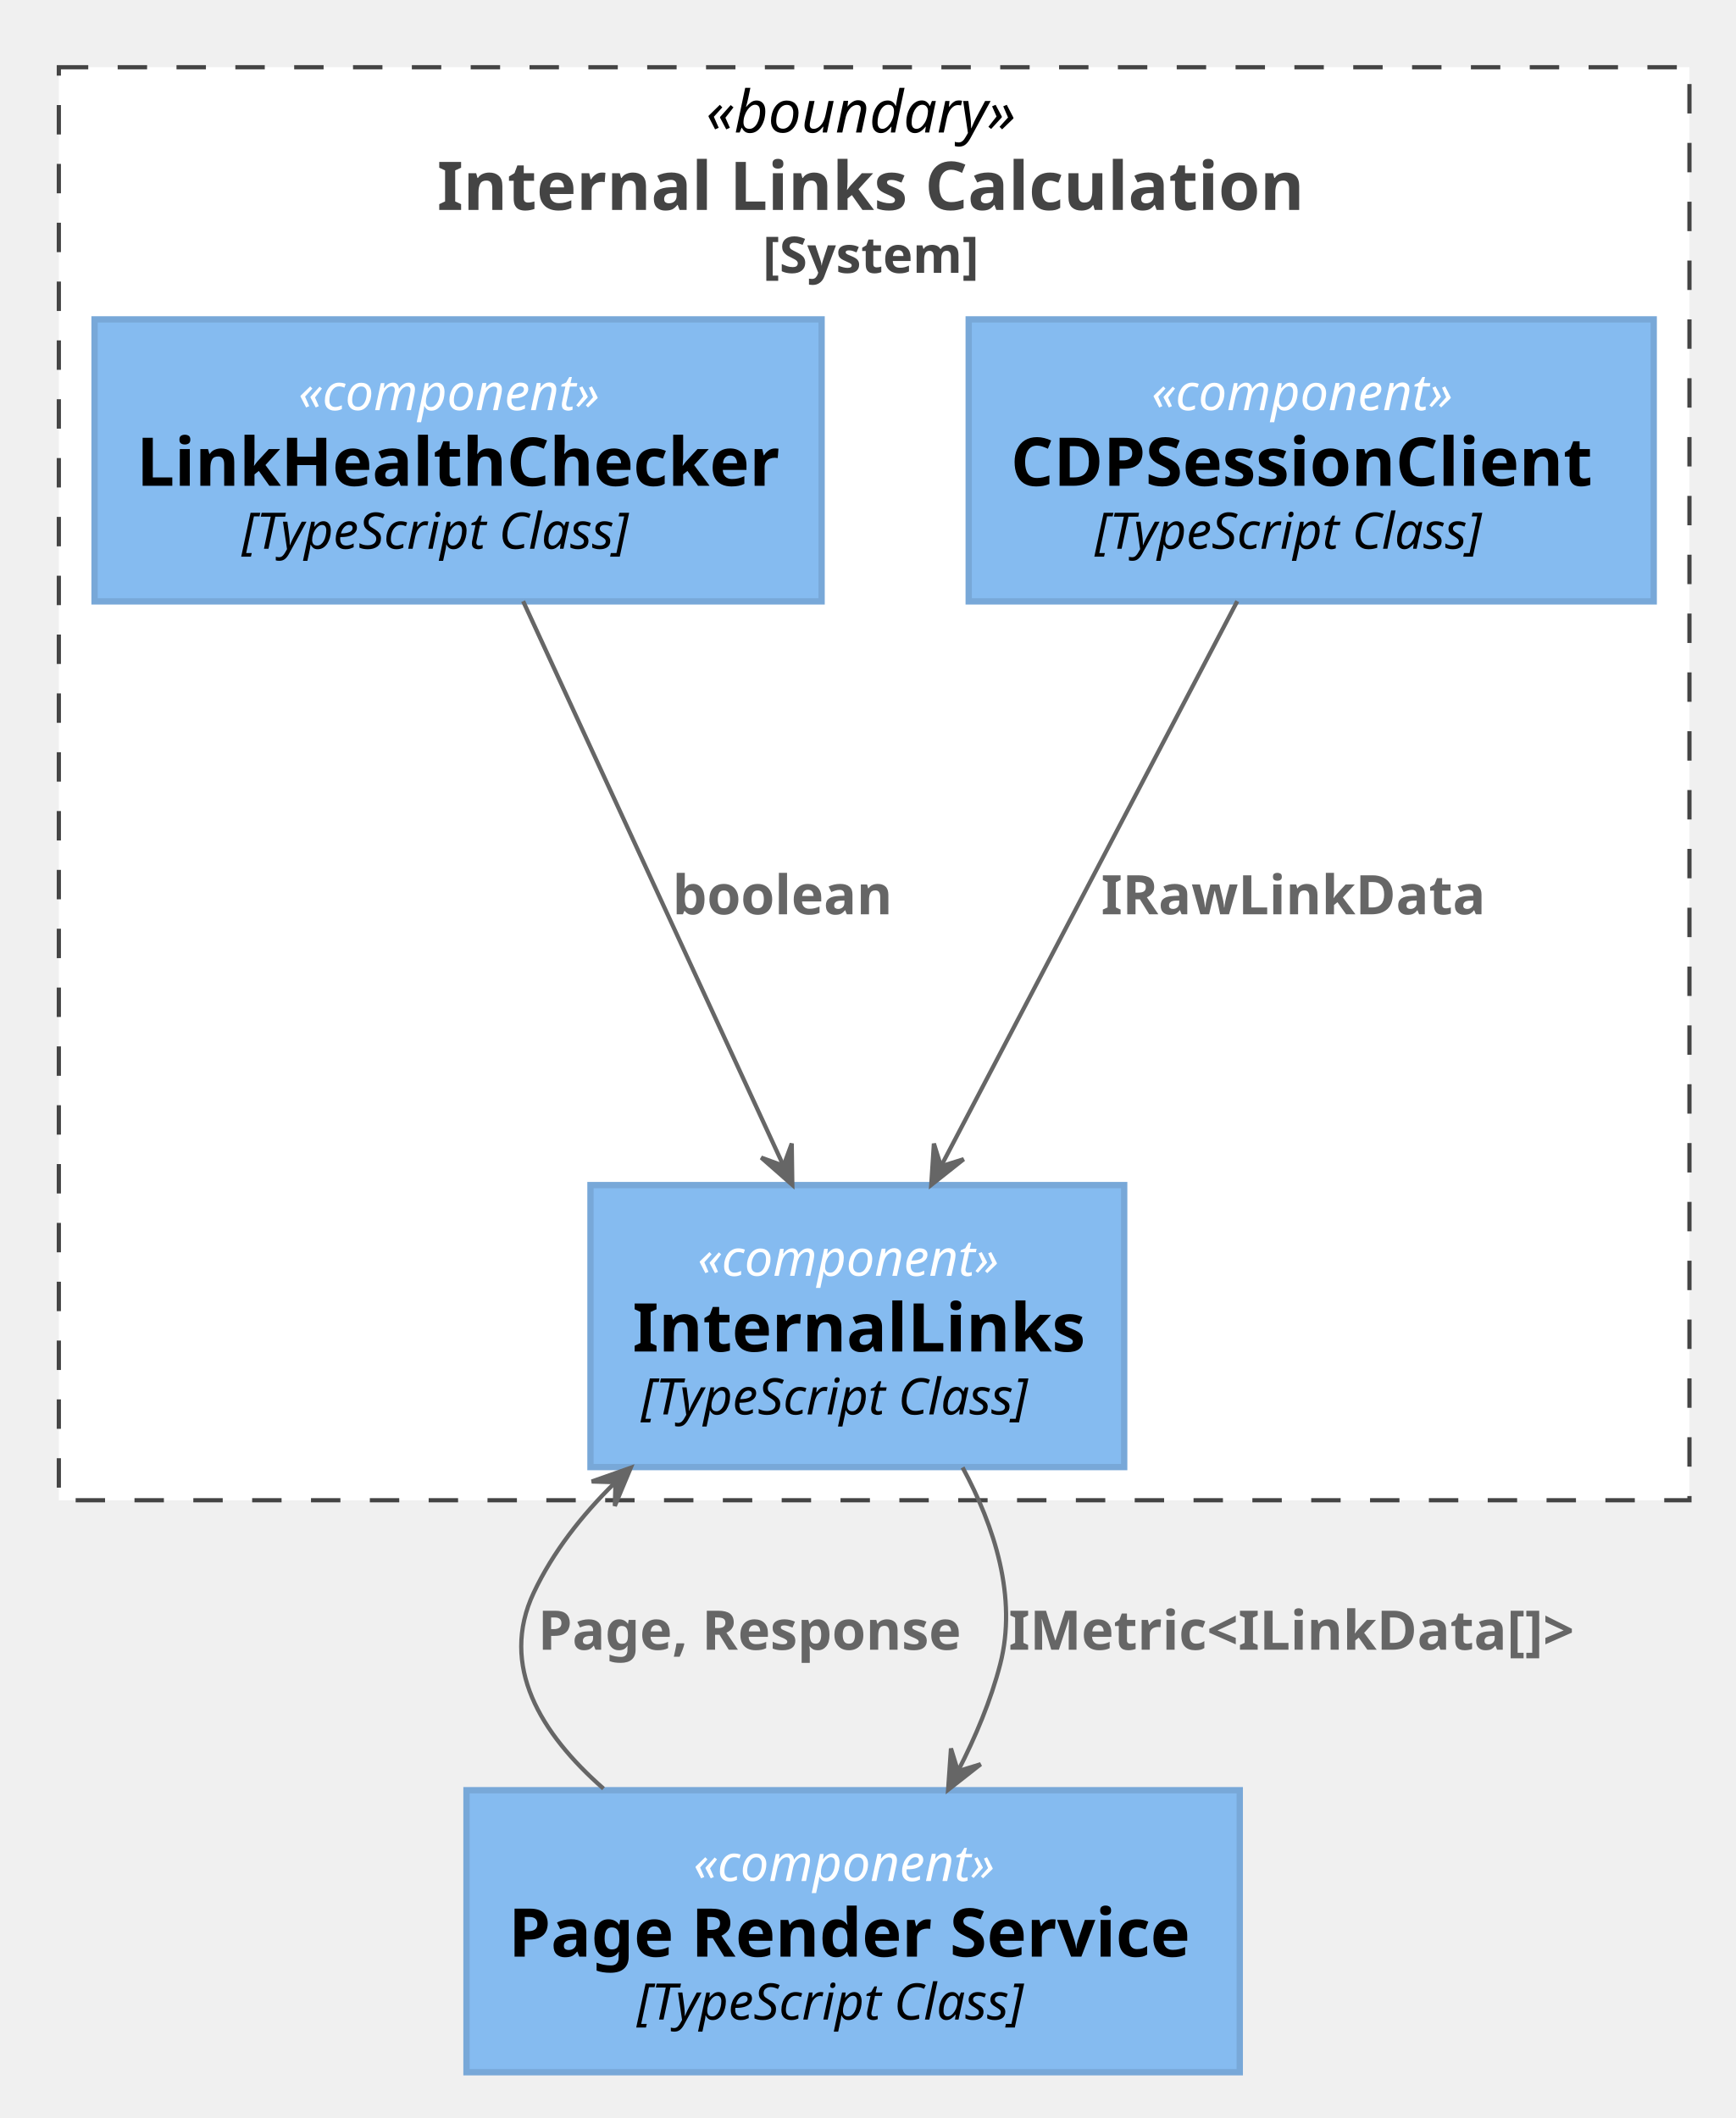
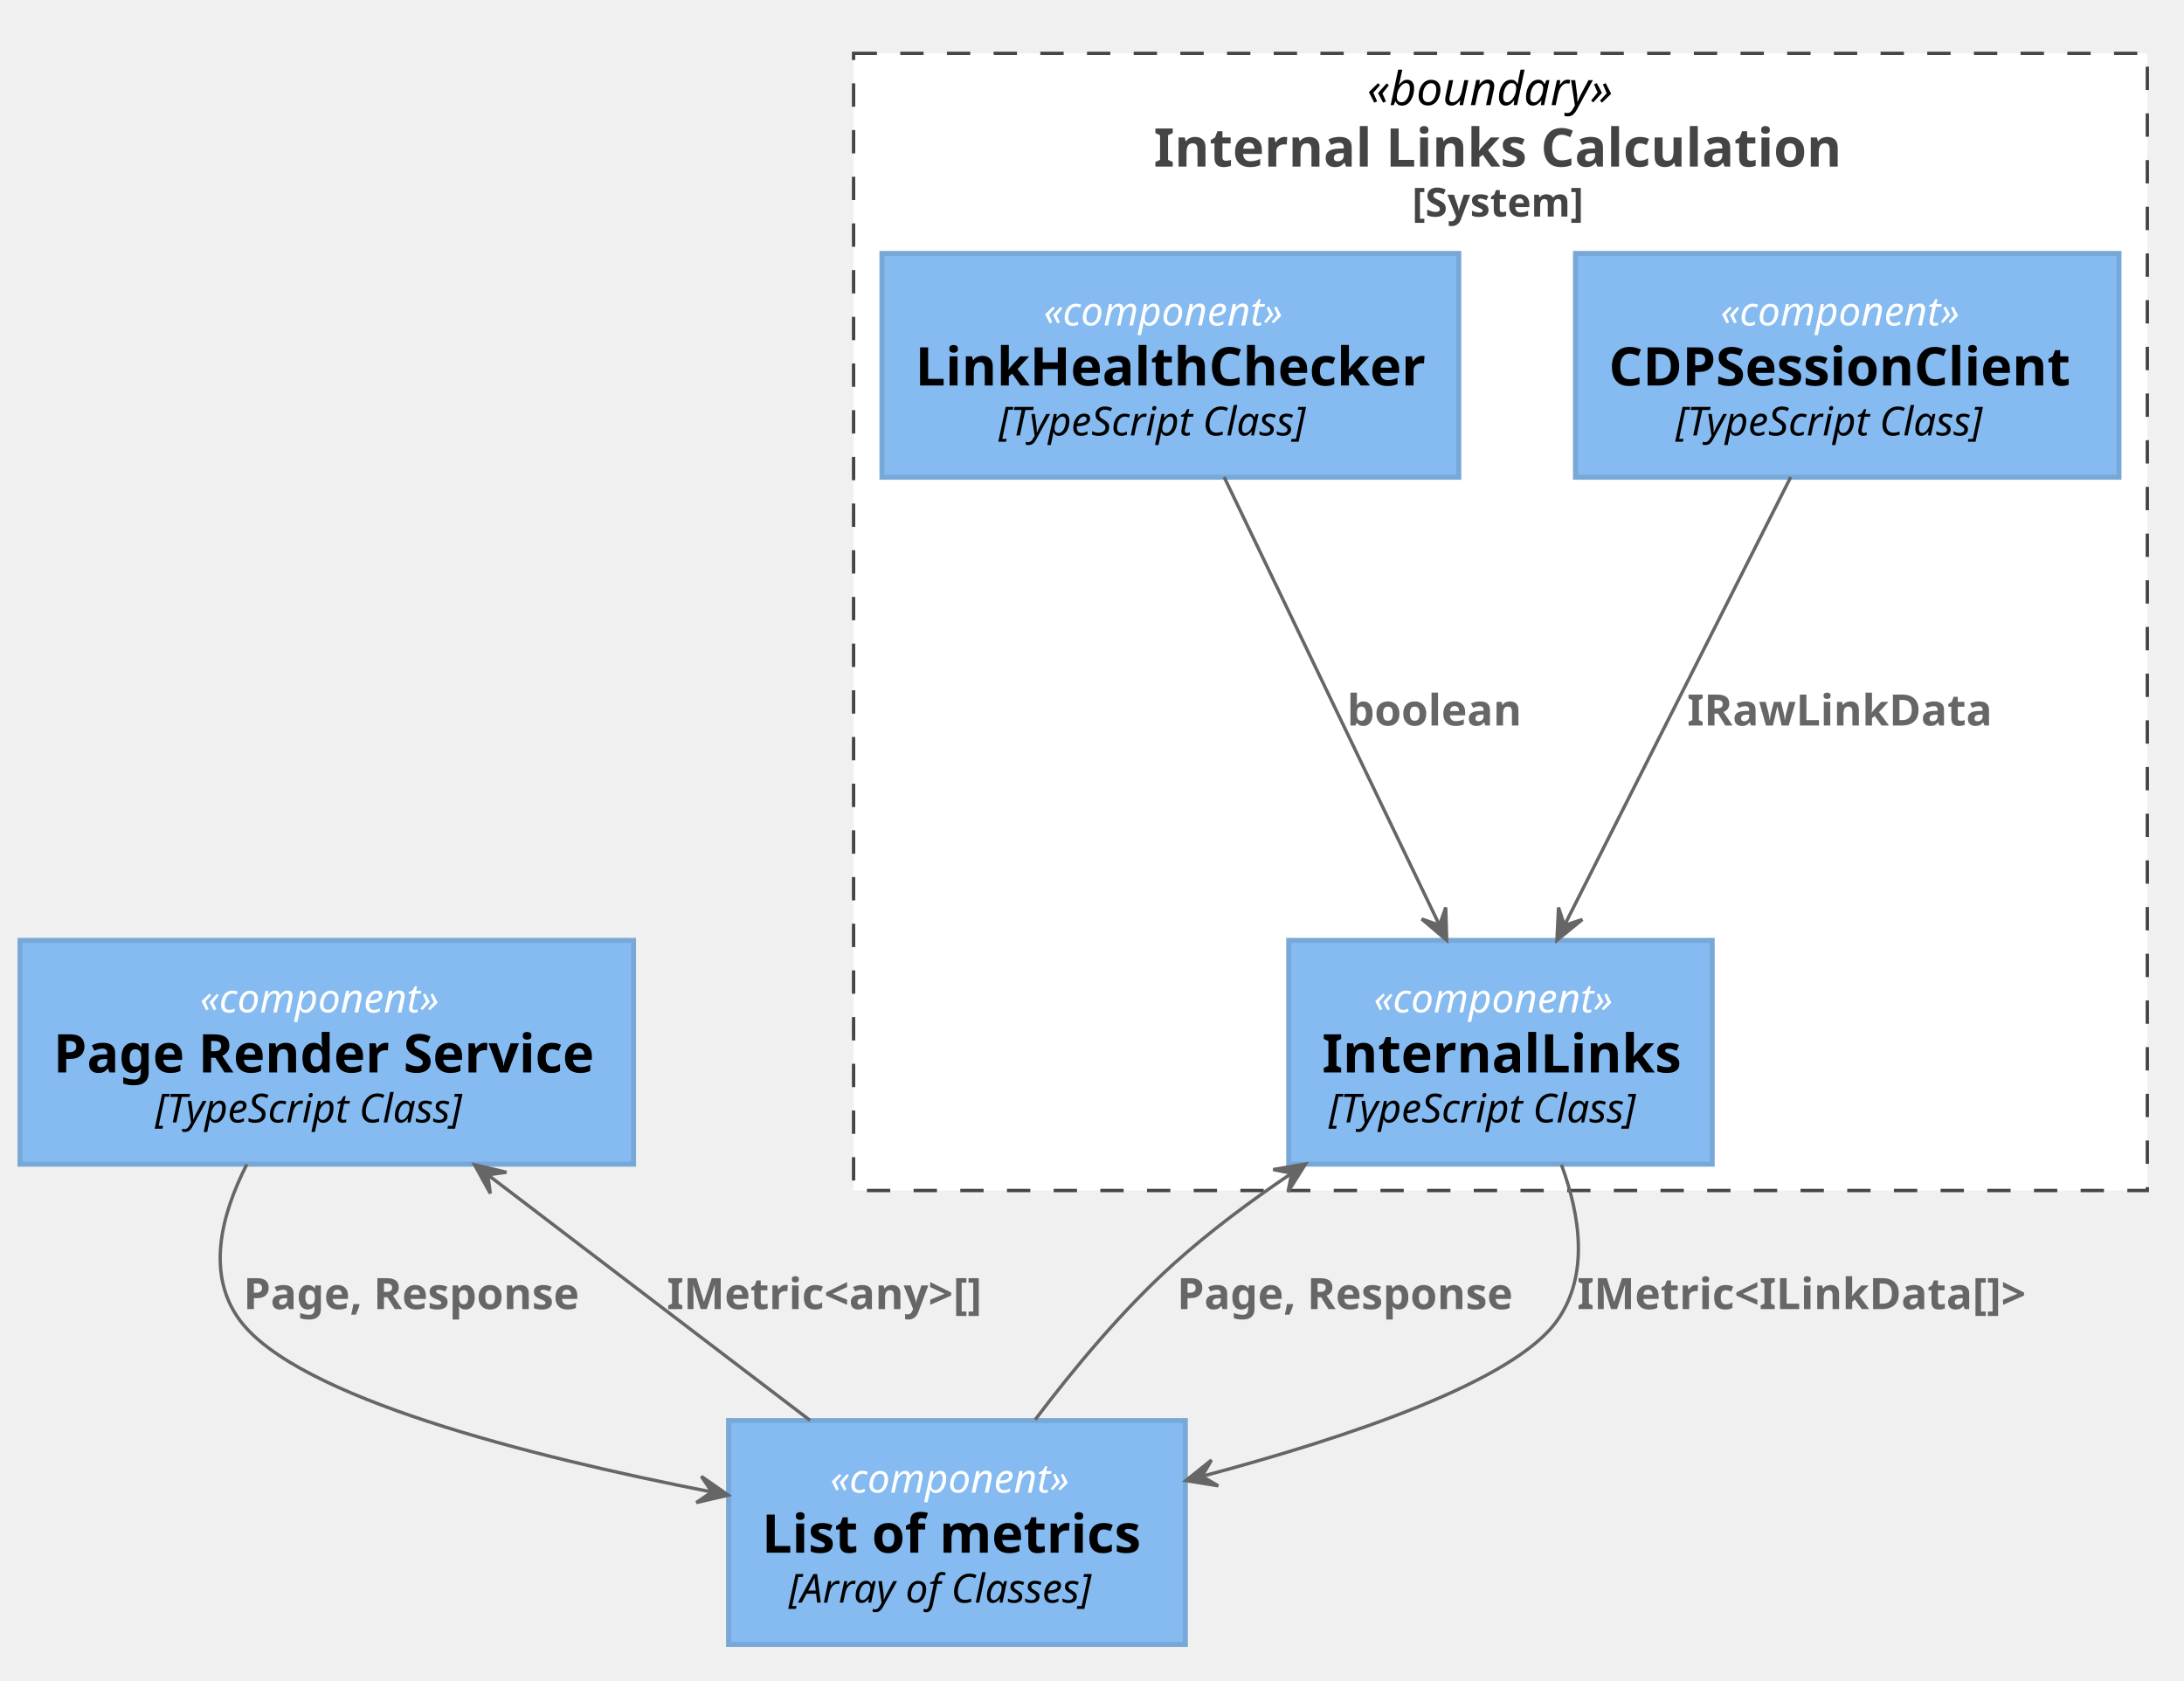
- <svg xmlns="http://www.w3.org/2000/svg" contentScriptType="application/ecmascript" contentStyleType="text/css" height="504px" preserveAspectRatio="none" style="width:413px;height:504px;" version="1.1" viewBox="0 0 413 504" width="413px" zoomAndPan="magnify">
+ <svg xmlns="http://www.w3.org/2000/svg" contentScriptType="application/ecmascript" contentStyleType="text/css" height="504px" preserveAspectRatio="none" style="width:655px;height:504px;" version="1.1" viewBox="0 0 655 504" width="655px" zoomAndPan="magnify">
  <defs />
  <g>
-     <rect fill="#FFFFFF" height="341" style="stroke: #444444; stroke-width: 1.0; stroke-dasharray: 7.0,7.0;" width="388" x="14" y="16" />
-     <text fill="#000000" font-family="sans-serif" font-size="14" font-style="italic" lengthAdjust="spacingAndGlyphs" textLength="80" x="168" y="31.535">«boundary»</text>
-     <text fill="#444444" font-family="sans-serif" font-size="16" font-weight="bold" lengthAdjust="spacingAndGlyphs" textLength="208" x="104" y="49.957">Internal Links Calculation</text>
-     <text fill="#444444" font-family="sans-serif" font-size="12" font-weight="bold" lengthAdjust="spacingAndGlyphs" textLength="53" x="181.5" y="64.934">[System]</text>
-     <rect fill="#85BBF0" height="67.109" style="stroke: #78A8D8; stroke-width: 1.5;" width="127" x="140.5" y="282" />
-     <text fill="#FFFFFF" font-family="sans-serif" font-size="12" font-style="italic" lengthAdjust="spacingAndGlyphs" textLength="76" x="166" y="303.602">«component»</text>
-     <text fill="#000000" font-family="sans-serif" font-size="16" font-weight="bold" lengthAdjust="spacingAndGlyphs" textLength="107" x="150.5" y="321.602">InternalLinks</text>
-     <text fill="#000000" font-family="sans-serif" font-size="12" font-style="italic" lengthAdjust="spacingAndGlyphs" textLength="103" x="152.5" y="336.578">[TypeScript Class]</text>
-     <rect fill="#85BBF0" height="67.109" style="stroke: #78A8D8; stroke-width: 1.5;" width="163" x="230.5" y="76" />
-     <text fill="#FFFFFF" font-family="sans-serif" font-size="12" font-style="italic" lengthAdjust="spacingAndGlyphs" textLength="76" x="274" y="97.602">«component»</text>
-     <text fill="#000000" font-family="sans-serif" font-size="16" font-weight="bold" lengthAdjust="spacingAndGlyphs" textLength="143" x="240.5" y="115.602">CDPSessionClient</text>
-     <text fill="#000000" font-family="sans-serif" font-size="12" font-style="italic" lengthAdjust="spacingAndGlyphs" textLength="103" x="260.5" y="130.578">[TypeScript Class]</text>
-     <rect fill="#85BBF0" height="67.109" style="stroke: #78A8D8; stroke-width: 1.5;" width="173" x="22.5" y="76" />
-     <text fill="#FFFFFF" font-family="sans-serif" font-size="12" font-style="italic" lengthAdjust="spacingAndGlyphs" textLength="76" x="71" y="97.602">«component»</text>
-     <text fill="#000000" font-family="sans-serif" font-size="16" font-weight="bold" lengthAdjust="spacingAndGlyphs" textLength="153" x="32.5" y="115.602">LinkHealthChecker</text>
-     <text fill="#000000" font-family="sans-serif" font-size="12" font-style="italic" lengthAdjust="spacingAndGlyphs" textLength="103" x="57.5" y="130.578">[TypeScript Class]</text>
-     <rect fill="#85BBF0" height="67.109" style="stroke: #78A8D8; stroke-width: 1.5;" width="184" x="111" y="426" />
-     <text fill="#FFFFFF" font-family="sans-serif" font-size="12" font-style="italic" lengthAdjust="spacingAndGlyphs" textLength="76" x="165" y="447.602">«component»</text>
-     <text fill="#000000" font-family="sans-serif" font-size="16" font-weight="bold" lengthAdjust="spacingAndGlyphs" textLength="164" x="121" y="465.602">Page Render Service</text>
-     <text fill="#000000" font-family="sans-serif" font-size="12" font-style="italic" lengthAdjust="spacingAndGlyphs" textLength="103" x="151.5" y="480.578">[TypeScript Class]</text>
-     <path d="M143.599,425.62 C128.607,412.471 118.803,396.385 127,379 C131.572,369.303 138.433,360.583 146.208,352.936 " fill="none" id="PageRenderService-&gt;InternalLinks" style="stroke: #666666; stroke-width: 1.0;" />
-     <polygon fill="#666666" points="150.092,349.268,140.802,352.539,146.457,352.701,146.295,358.355,150.092,349.268" style="stroke: #666666; stroke-width: 1.0;" />
-     <text fill="#666666" font-family="sans-serif" font-size="13" font-weight="bold" lengthAdjust="spacingAndGlyphs" textLength="105" x="128" y="392.568">Page, Response</text>
-     <path d="M229.046,349.196 C236.67,363.326 242.083,380.132 238,396 C235.776,404.64 232.101,413.363 227.949,421.462 " fill="none" id="InternalLinks-&gt;PageRenderService" style="stroke: #666666; stroke-width: 1.0;" />
-     <polygon fill="#666666" points="225.599,425.892,233.35,419.815,227.942,421.475,226.283,416.067,225.599,425.892" style="stroke: #666666; stroke-width: 1.0;" />
-     <text fill="#666666" font-family="sans-serif" font-size="13" font-weight="bold" lengthAdjust="spacingAndGlyphs" textLength="140" x="240" y="392.568">IMetric&lt;ILinkData[]&gt;</text>
-     <path d="M294.408,143.056 C275.109,179.867 244.197,238.827 223.994,277.363 " fill="none" id="CDPSessionClient-&gt;InternalLinks" style="stroke: #666666; stroke-width: 1.0;" />
-     <polygon fill="#666666" points="221.585,281.958,229.307,275.845,223.907,277.53,222.221,272.13,221.585,281.958" style="stroke: #666666; stroke-width: 1.0;" />
-     <text fill="#666666" font-family="sans-serif" font-size="13" font-weight="bold" lengthAdjust="spacingAndGlyphs" textLength="92" x="262" y="217.568">IRawLinkData</text>
-     <path d="M124.475,143.056 C141.451,179.867 168.641,238.827 186.413,277.363 " fill="none" id="LinkHealthChecker-&gt;InternalLinks" style="stroke: #666666; stroke-width: 1.0;" />
-     <polygon fill="#666666" points="188.532,281.958,188.395,272.111,186.438,277.418,181.13,275.461,188.532,281.958" style="stroke: #666666; stroke-width: 1.0;" />
-     <text fill="#666666" font-family="sans-serif" font-size="13" font-weight="bold" lengthAdjust="spacingAndGlyphs" textLength="54" x="160" y="217.568">boolean</text>
+     <rect fill="#FFFFFF" height="341" style="stroke: #444444; stroke-width: 1.0; stroke-dasharray: 7.0,7.0;" width="388" x="256" y="16" />
+     <text fill="#000000" font-family="sans-serif" font-size="14" font-style="italic" lengthAdjust="spacingAndGlyphs" textLength="80" x="410" y="31.535">«boundary»</text>
+     <text fill="#444444" font-family="sans-serif" font-size="16" font-weight="bold" lengthAdjust="spacingAndGlyphs" textLength="208" x="346" y="49.957">Internal Links Calculation</text>
+     <text fill="#444444" font-family="sans-serif" font-size="12" font-weight="bold" lengthAdjust="spacingAndGlyphs" textLength="53" x="423.5" y="64.934">[System]</text>
+     <rect fill="#85BBF0" height="67.109" style="stroke: #78A8D8; stroke-width: 1.5;" width="127" x="386.5" y="282" />
+     <text fill="#FFFFFF" font-family="sans-serif" font-size="12" font-style="italic" lengthAdjust="spacingAndGlyphs" textLength="76" x="412" y="303.602">«component»</text>
+     <text fill="#000000" font-family="sans-serif" font-size="16" font-weight="bold" lengthAdjust="spacingAndGlyphs" textLength="107" x="396.5" y="321.602">InternalLinks</text>
+     <text fill="#000000" font-family="sans-serif" font-size="12" font-style="italic" lengthAdjust="spacingAndGlyphs" textLength="103" x="398.5" y="336.578">[TypeScript Class]</text>
+     <rect fill="#85BBF0" height="67.109" style="stroke: #78A8D8; stroke-width: 1.5;" width="163" x="472.5" y="76" />
+     <text fill="#FFFFFF" font-family="sans-serif" font-size="12" font-style="italic" lengthAdjust="spacingAndGlyphs" textLength="76" x="516" y="97.602">«component»</text>
+     <text fill="#000000" font-family="sans-serif" font-size="16" font-weight="bold" lengthAdjust="spacingAndGlyphs" textLength="143" x="482.5" y="115.602">CDPSessionClient</text>
+     <text fill="#000000" font-family="sans-serif" font-size="12" font-style="italic" lengthAdjust="spacingAndGlyphs" textLength="103" x="502.5" y="130.578">[TypeScript Class]</text>
+     <rect fill="#85BBF0" height="67.109" style="stroke: #78A8D8; stroke-width: 1.5;" width="173" x="264.5" y="76" />
+     <text fill="#FFFFFF" font-family="sans-serif" font-size="12" font-style="italic" lengthAdjust="spacingAndGlyphs" textLength="76" x="313" y="97.602">«component»</text>
+     <text fill="#000000" font-family="sans-serif" font-size="16" font-weight="bold" lengthAdjust="spacingAndGlyphs" textLength="153" x="274.5" y="115.602">LinkHealthChecker</text>
+     <text fill="#000000" font-family="sans-serif" font-size="12" font-style="italic" lengthAdjust="spacingAndGlyphs" textLength="103" x="299.5" y="130.578">[TypeScript Class]</text>
+     <rect fill="#85BBF0" height="67.109" style="stroke: #78A8D8; stroke-width: 1.5;" width="184" x="6" y="282" />
+     <text fill="#FFFFFF" font-family="sans-serif" font-size="12" font-style="italic" lengthAdjust="spacingAndGlyphs" textLength="76" x="60" y="303.602">«component»</text>
+     <text fill="#000000" font-family="sans-serif" font-size="16" font-weight="bold" lengthAdjust="spacingAndGlyphs" textLength="164" x="16" y="321.602">Page Render Service</text>
+     <text fill="#000000" font-family="sans-serif" font-size="12" font-style="italic" lengthAdjust="spacingAndGlyphs" textLength="103" x="46.5" y="336.578">[TypeScript Class]</text>
+     <rect fill="#85BBF0" height="67.109" style="stroke: #78A8D8; stroke-width: 1.5;" width="137" x="218.5" y="426" />
+     <text fill="#FFFFFF" font-family="sans-serif" font-size="12" font-style="italic" lengthAdjust="spacingAndGlyphs" textLength="76" x="249" y="447.602">«component»</text>
+     <text fill="#000000" font-family="sans-serif" font-size="16" font-weight="bold" lengthAdjust="spacingAndGlyphs" textLength="117" x="228.5" y="465.602">List of metrics</text>
+     <text fill="#000000" font-family="sans-serif" font-size="12" font-style="italic" lengthAdjust="spacingAndGlyphs" textLength="101" x="236.5" y="480.578">[Array of Classes]</text>
+     <path d="M242.965,425.95 C214.112,403.967 176.377,375.216 146.639,352.559 " fill="none" id="metricsList-&gt;PageRenderService" style="stroke: #666666; stroke-width: 1.0;" />
+     <polygon fill="#666666" points="142.312,349.262,147.047,357.898,146.289,352.292,151.895,351.534,142.312,349.262" style="stroke: #666666; stroke-width: 1.0;" />
+     <text fill="#666666" font-family="sans-serif" font-size="13" font-weight="bold" lengthAdjust="spacingAndGlyphs" textLength="101" x="200" y="392.568">IMetric&lt;any&gt;[]</text>
+     <path d="M74.027,349.15 C66.183,364.546 61.801,382.354 72,396 C89.217,419.037 158.21,436.639 213.46,447.403 " fill="none" id="PageRenderService-&gt;metricsList" style="stroke: #666666; stroke-width: 1.0;" />
+     <polygon fill="#666666" points="218.423,448.359,210.342,442.729,213.514,447.413,208.829,450.584,218.423,448.359" style="stroke: #666666; stroke-width: 1.0;" />
+     <text fill="#666666" font-family="sans-serif" font-size="13" font-weight="bold" lengthAdjust="spacingAndGlyphs" textLength="105" x="73" y="392.568">Page, Response</text>
+     <path d="M468.279,349.258 C473.978,364.678 476.571,382.474 467,396 C454.052,414.298 404.52,430.99 360.687,442.663 " fill="none" id="InternalLinks-&gt;metricsList" style="stroke: #666666; stroke-width: 1.0;" />
+     <polygon fill="#666666" points="355.647,443.99,365.369,445.567,360.482,442.717,363.332,437.831,355.647,443.99" style="stroke: #666666; stroke-width: 1.0;" />
+     <text fill="#666666" font-family="sans-serif" font-size="13" font-weight="bold" lengthAdjust="spacingAndGlyphs" textLength="140" x="473" y="392.568">IMetric&lt;ILinkData[]&gt;</text>
+     <path d="M310.466,425.721 C321.976,410.474 336.651,392.825 352,379 C362.666,369.393 374.928,360.243 387.088,352.031 " fill="none" id="metricsList-&gt;InternalLinks" style="stroke: #666666; stroke-width: 1.0;" />
+     <polygon fill="#666666" points="391.56,349.049,381.853,350.714,387.4,351.823,386.291,357.37,391.56,349.049" style="stroke: #666666; stroke-width: 1.0;" />
+     <text fill="#666666" font-family="sans-serif" font-size="13" font-weight="bold" lengthAdjust="spacingAndGlyphs" textLength="105" x="353" y="392.568">Page, Response</text>
+     <path d="M537.059,143.056 C518.475,179.867 488.709,238.827 469.254,277.363 " fill="none" id="CDPSessionClient-&gt;InternalLinks" style="stroke: #666666; stroke-width: 1.0;" />
+     <polygon fill="#666666" points="466.934,281.958,474.56,275.727,469.187,277.495,467.419,272.122,466.934,281.958" style="stroke: #666666; stroke-width: 1.0;" />
+     <text fill="#666666" font-family="sans-serif" font-size="13" font-weight="bold" lengthAdjust="spacingAndGlyphs" textLength="92" x="506" y="217.568">IRawLinkData</text>
+     <path d="M367.126,143.056 C384.817,179.867 413.152,238.827 431.672,277.363 " fill="none" id="LinkHealthChecker-&gt;InternalLinks" style="stroke: #666666; stroke-width: 1.0;" />
+     <polygon fill="#666666" points="433.88,281.958,433.587,272.114,431.715,277.452,426.377,275.579,433.88,281.958" style="stroke: #666666; stroke-width: 1.0;" />
+     <text fill="#666666" font-family="sans-serif" font-size="13" font-weight="bold" lengthAdjust="spacingAndGlyphs" textLength="54" x="404" y="217.568">boolean</text>
  </g>
</svg>
